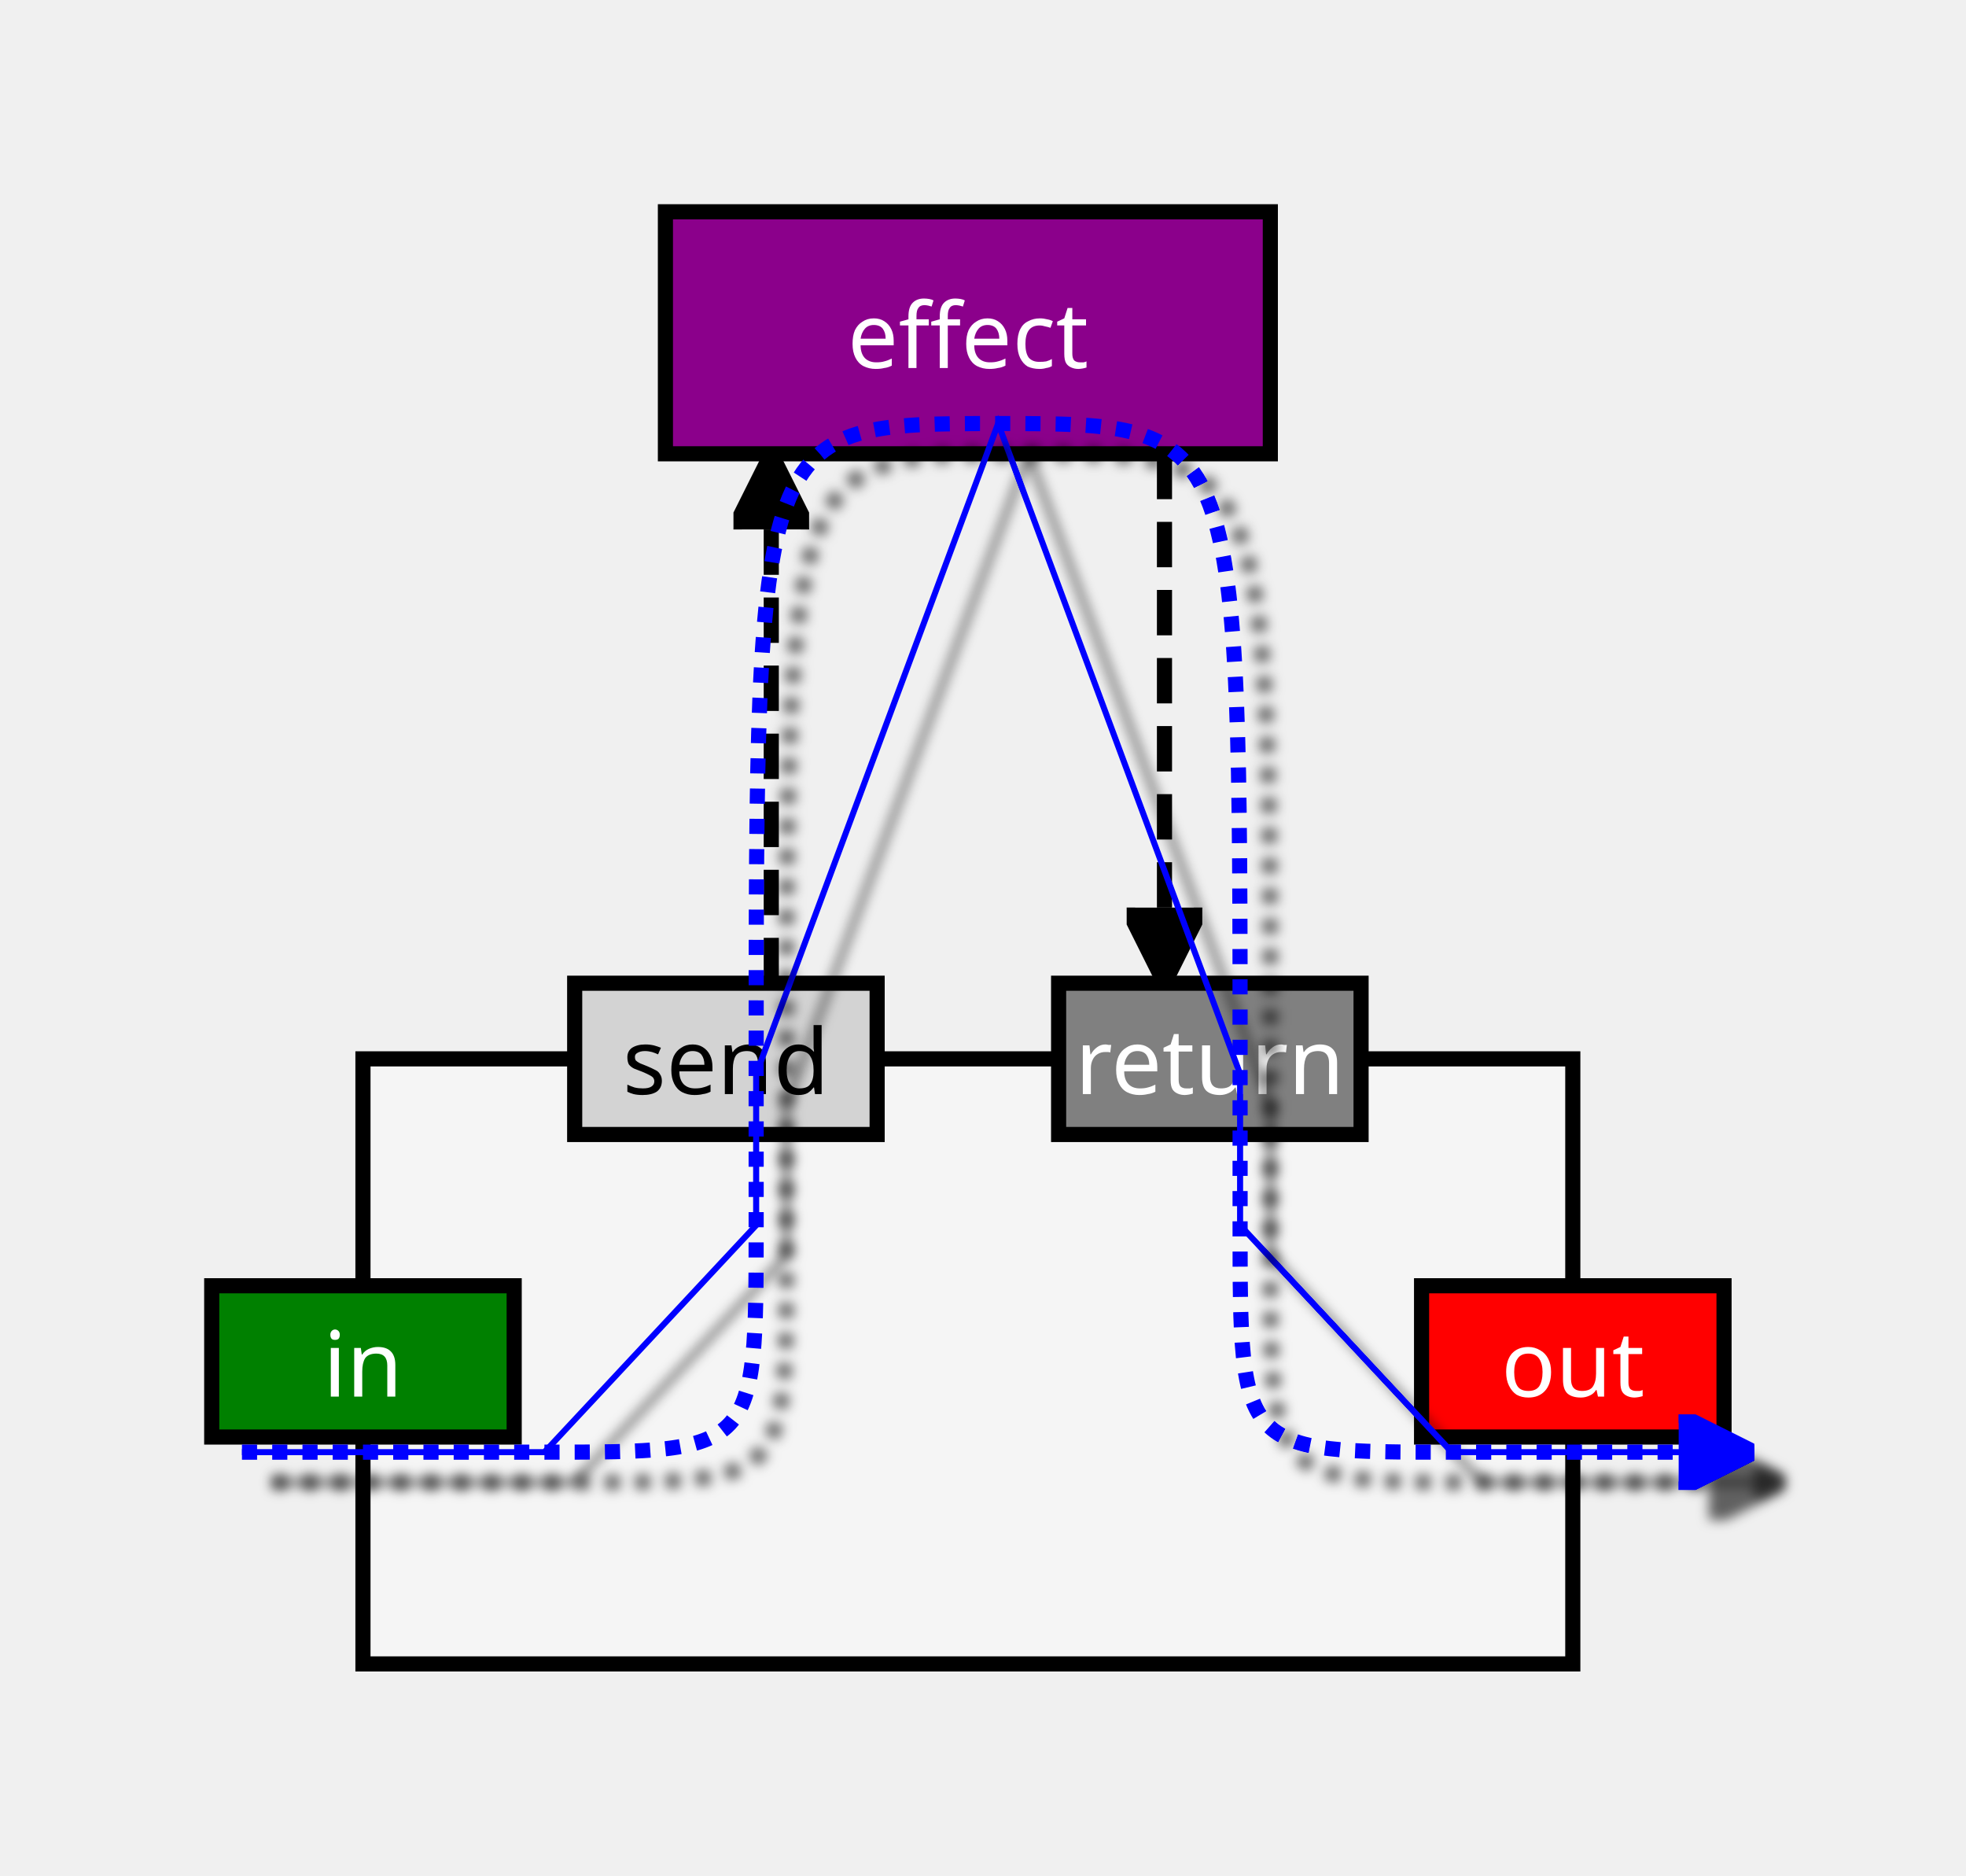
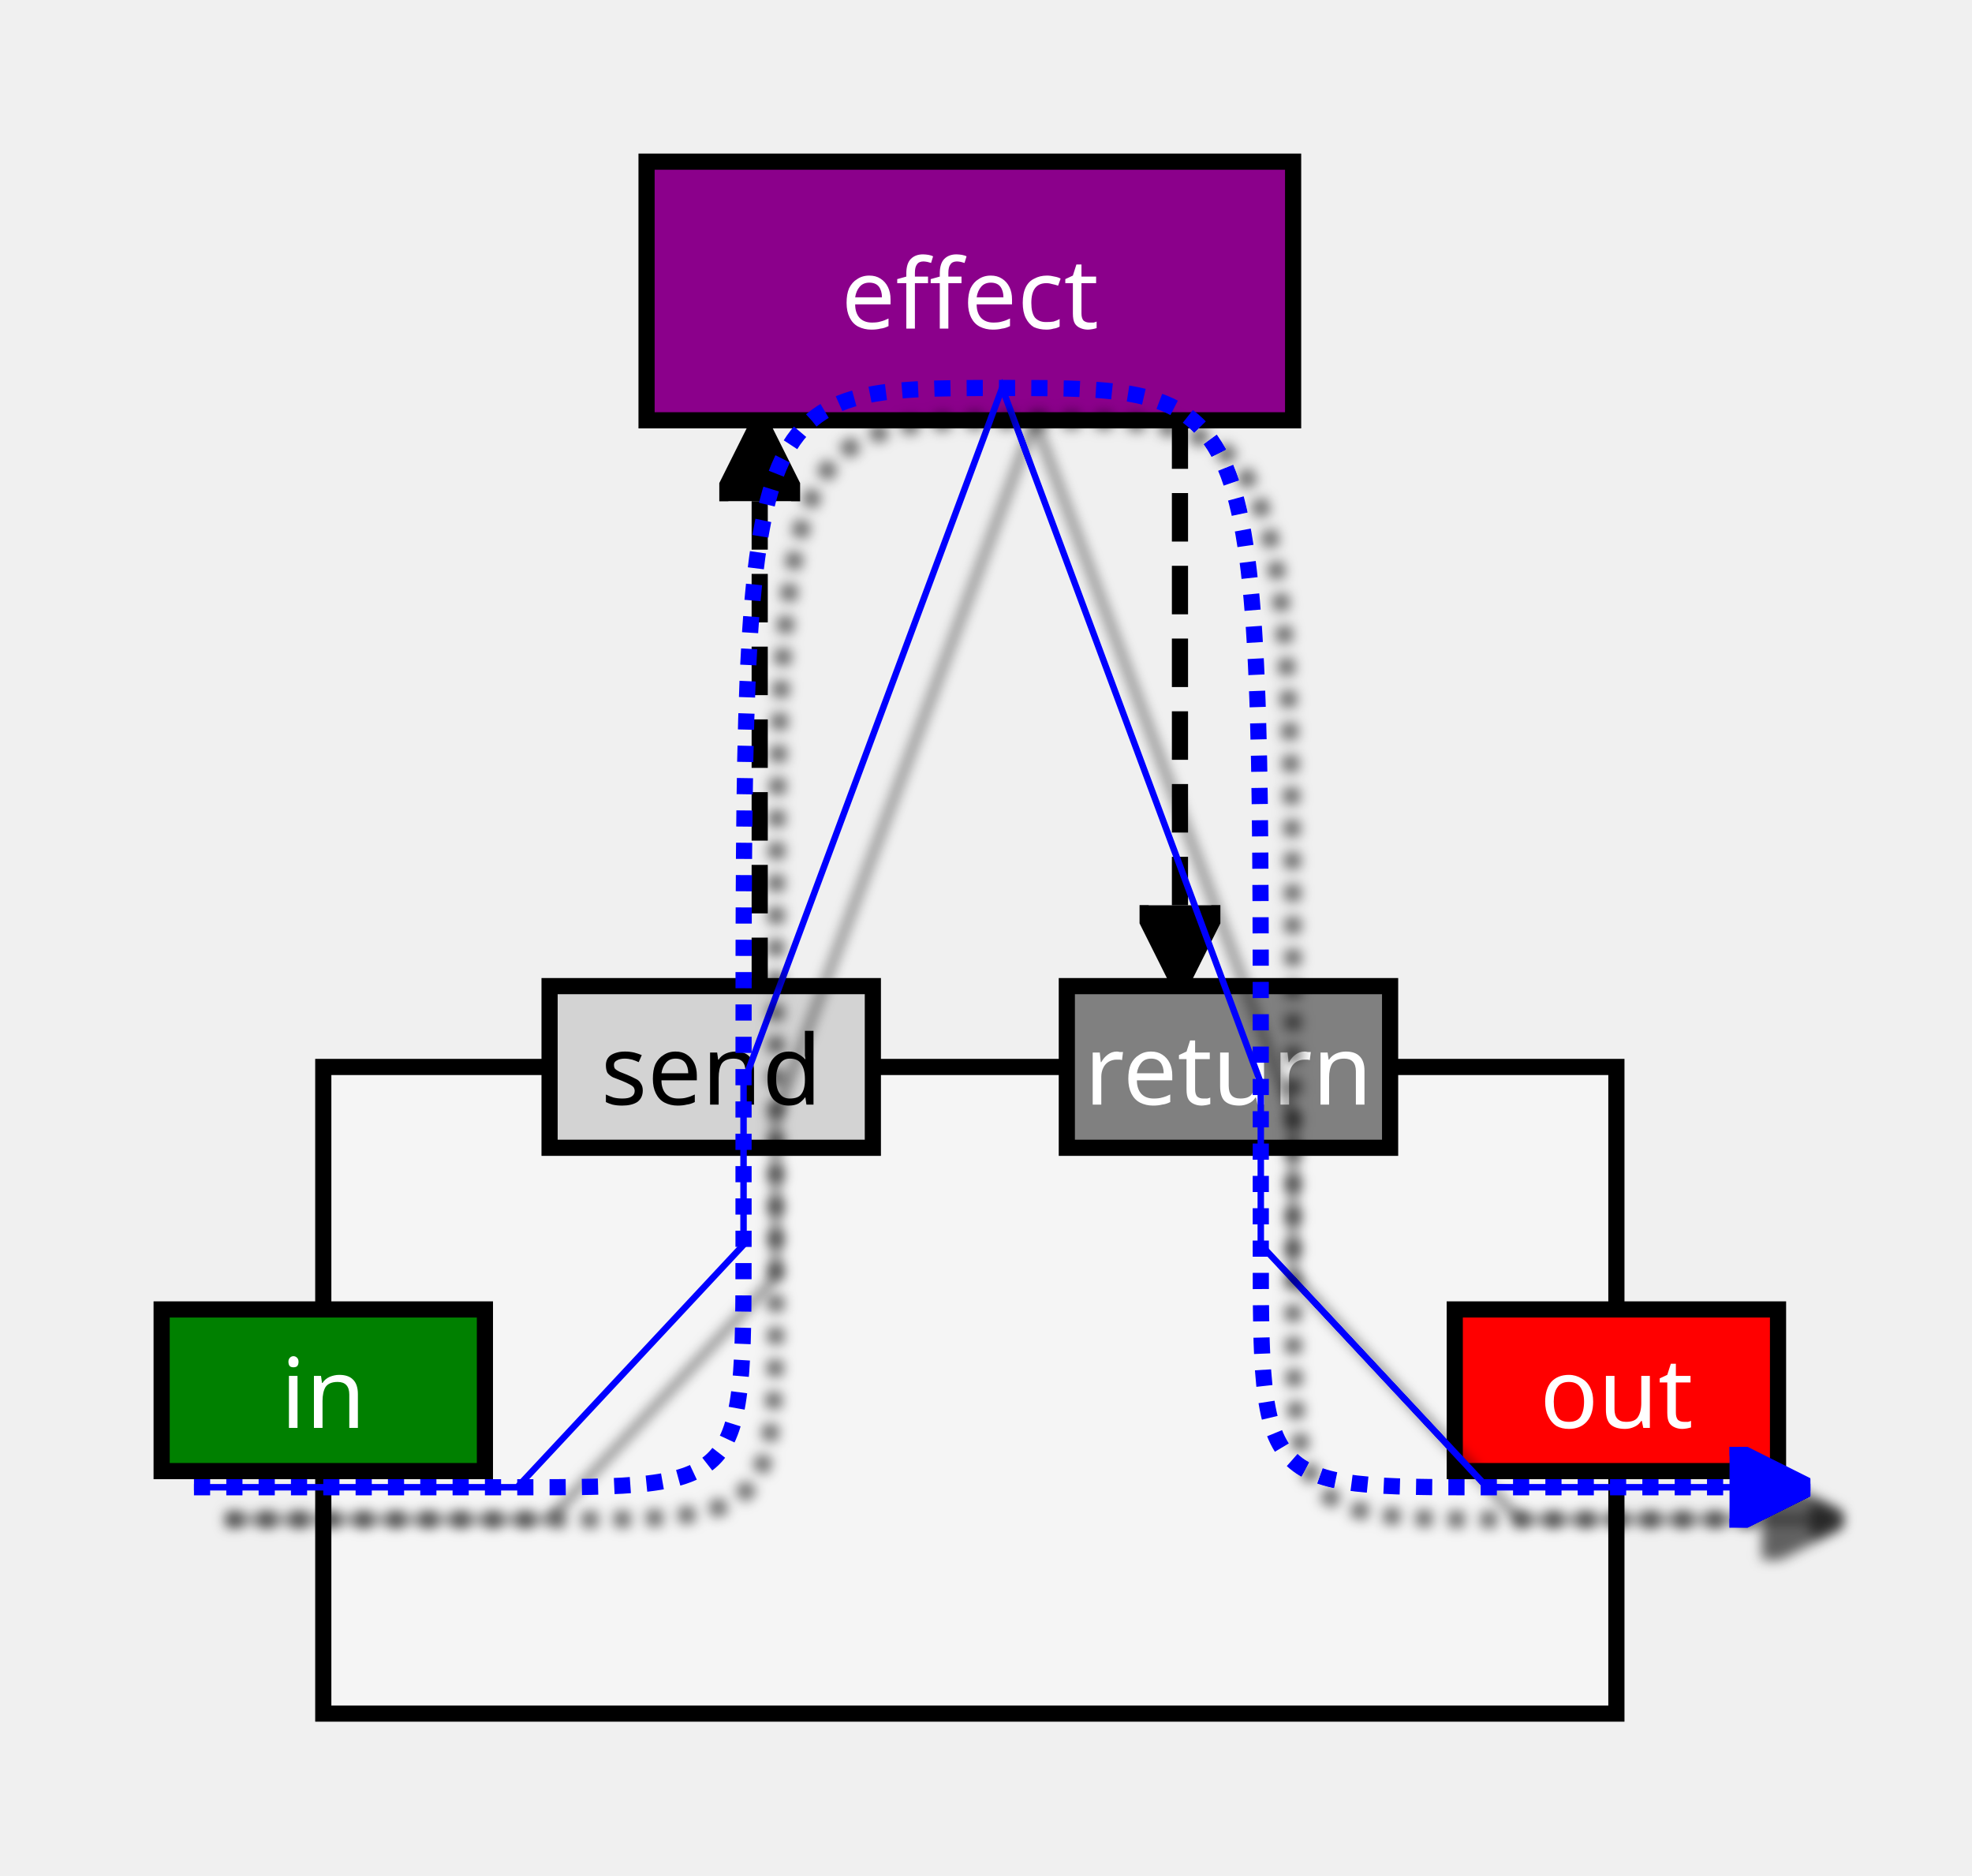
- <svg xmlns="http://www.w3.org/2000/svg" version="1.1" width="65mm" height="62mm" viewBox="-12 -35 65 62">
+ <svg xmlns="http://www.w3.org/2000/svg" version="1.1" width="61mm" height="58mm" viewBox="-10 -33 61 58">
  <defs>
    <marker id="d-arrow" refX="1" refY="0.5" orient="auto-start-reverse" markerWidth="5" markerHeight="5" viewBox="0 0 1 1">
      <path d="M 0 0 1 0.5 0 1" style="stroke-width: 0.2; stroke: context-stroke; fill: context-stroke;" />
    </marker>
    <filter id="d-hardshadow" x="-50%" y="-50%" width="200%" height="200%">
      <feGaussianBlur in="SourceAlpha" stdDeviation="0.2" />
      <feOffset dx="1" dy="1" />
      <feComposite in2="SourceGraphic" operator="arithmetic" k1="0" k2="0.6" k3="1" k4="0" />
    </filter>
  </defs>
  <style>
-     rect, circle, ellipse, line, polyline, polygon, path { stroke-width: 0.5; stroke: black; fill: none; }
+     rect, circle, ellipse, line, polyline, polygon, path { stroke-width: 0.5; stroke: black; }
+     rect, circle, ellipse, polygon { fill: white; }
+     line, polyline, path { fill: none; }
    text { font-family: sans-serif; font-size: 3px; }
    .d-thin { stroke-width: 0.2; }
    text.d-tbox, text.d-tbox * { text-anchor: middle; dominant-baseline: central; }
    .d-hardshadow { filter: url(#d-hardshadow); }
    line.d-arrow, polyline.d-arrow, path.d-arrow { marker-end: url(#d-arrow); }
    .d-dash { stroke-dasharray: 1.5 0.75; }
    .d-dot { stroke-dasharray: 0.5 0.5; }
    .d-blue { stroke: blue; }
    text.d-blue, text.d-blue * { stroke: none; }
    .d-fill-darkmagenta { fill: darkmagenta; }
    text.d-fill-darkmagenta, text.d-fill-darkmagenta * { fill: white; }
    .d-fill-grey { fill: grey; }
    text.d-fill-grey, text.d-fill-grey * { fill: white; }
    .d-fill-green { fill: green; }
    text.d-fill-green, text.d-fill-green * { fill: white; }
    .d-fill-lightgrey { fill: lightgrey; }
    text.d-fill-lightgrey, text.d-fill-lightgrey * { fill: black; }
    .d-fill-red { fill: red; }
    text.d-fill-red, text.d-fill-red * { fill: white; }
    .d-fill-whitesmoke { fill: whitesmoke; }
    text.d-fill-whitesmoke, text.d-fill-whitesmoke * { fill: black; }
  </style>
  <rect id="base" width="40" height="20" class="d-fill-whitesmoke" />
  <rect id="in" x="-5" y="7.5" width="10" height="5" class="d-fill-green" />
  <text x="0" y="10" class="d-fill-green d-tbox">in</text>
  <rect id="send" x="7" y="-2.5" width="10" height="5" class="d-fill-lightgrey" />
  <text x="12" y="0" class="d-fill-lightgrey d-tbox">send</text>
  <rect id="return" x="23" y="-2.5" width="10" height="5" class="d-fill-grey" />
  <text x="28" y="0" class="d-fill-grey d-tbox">return</text>
  <rect id="out" x="35" y="7.5" width="10" height="5" class="d-fill-red" />
  <text x="40" y="10" class="d-fill-red d-tbox">out</text>
  <rect id="effect" x="10" y="-28" width="20" height="8" class="d-fill-darkmagenta" />
  <text x="20" y="-24" class="d-fill-darkmagenta d-tbox">effect</text>
  <line x1="13.5" y1="-2.5" x2="13.5" y2="-20" class="d-arrow d-dash" />
  <line x1="26.5" y1="-20" x2="26.5" y2="-2.5" class="d-arrow d-dash" />
  <polyline points="-4 13 6 13 13 5.5 13 0.5 21 -21 29 0.5 29 5.5 36 13 46 13" class="d-arrow d-hardshadow d-blue d-thin" />
  <path d="M -4 13   L 6 13   C 13 13 13 13 13 5.5   L 13 0.5   C 13 -21 13 -21 21 -21   C 29 -21 29 -21 29 0.5   L 29 5.5   C 29 13 29 13 36 13   L 46 13   " class="d-arrow d-hardshadow d-blue d-dot" />
</svg>
